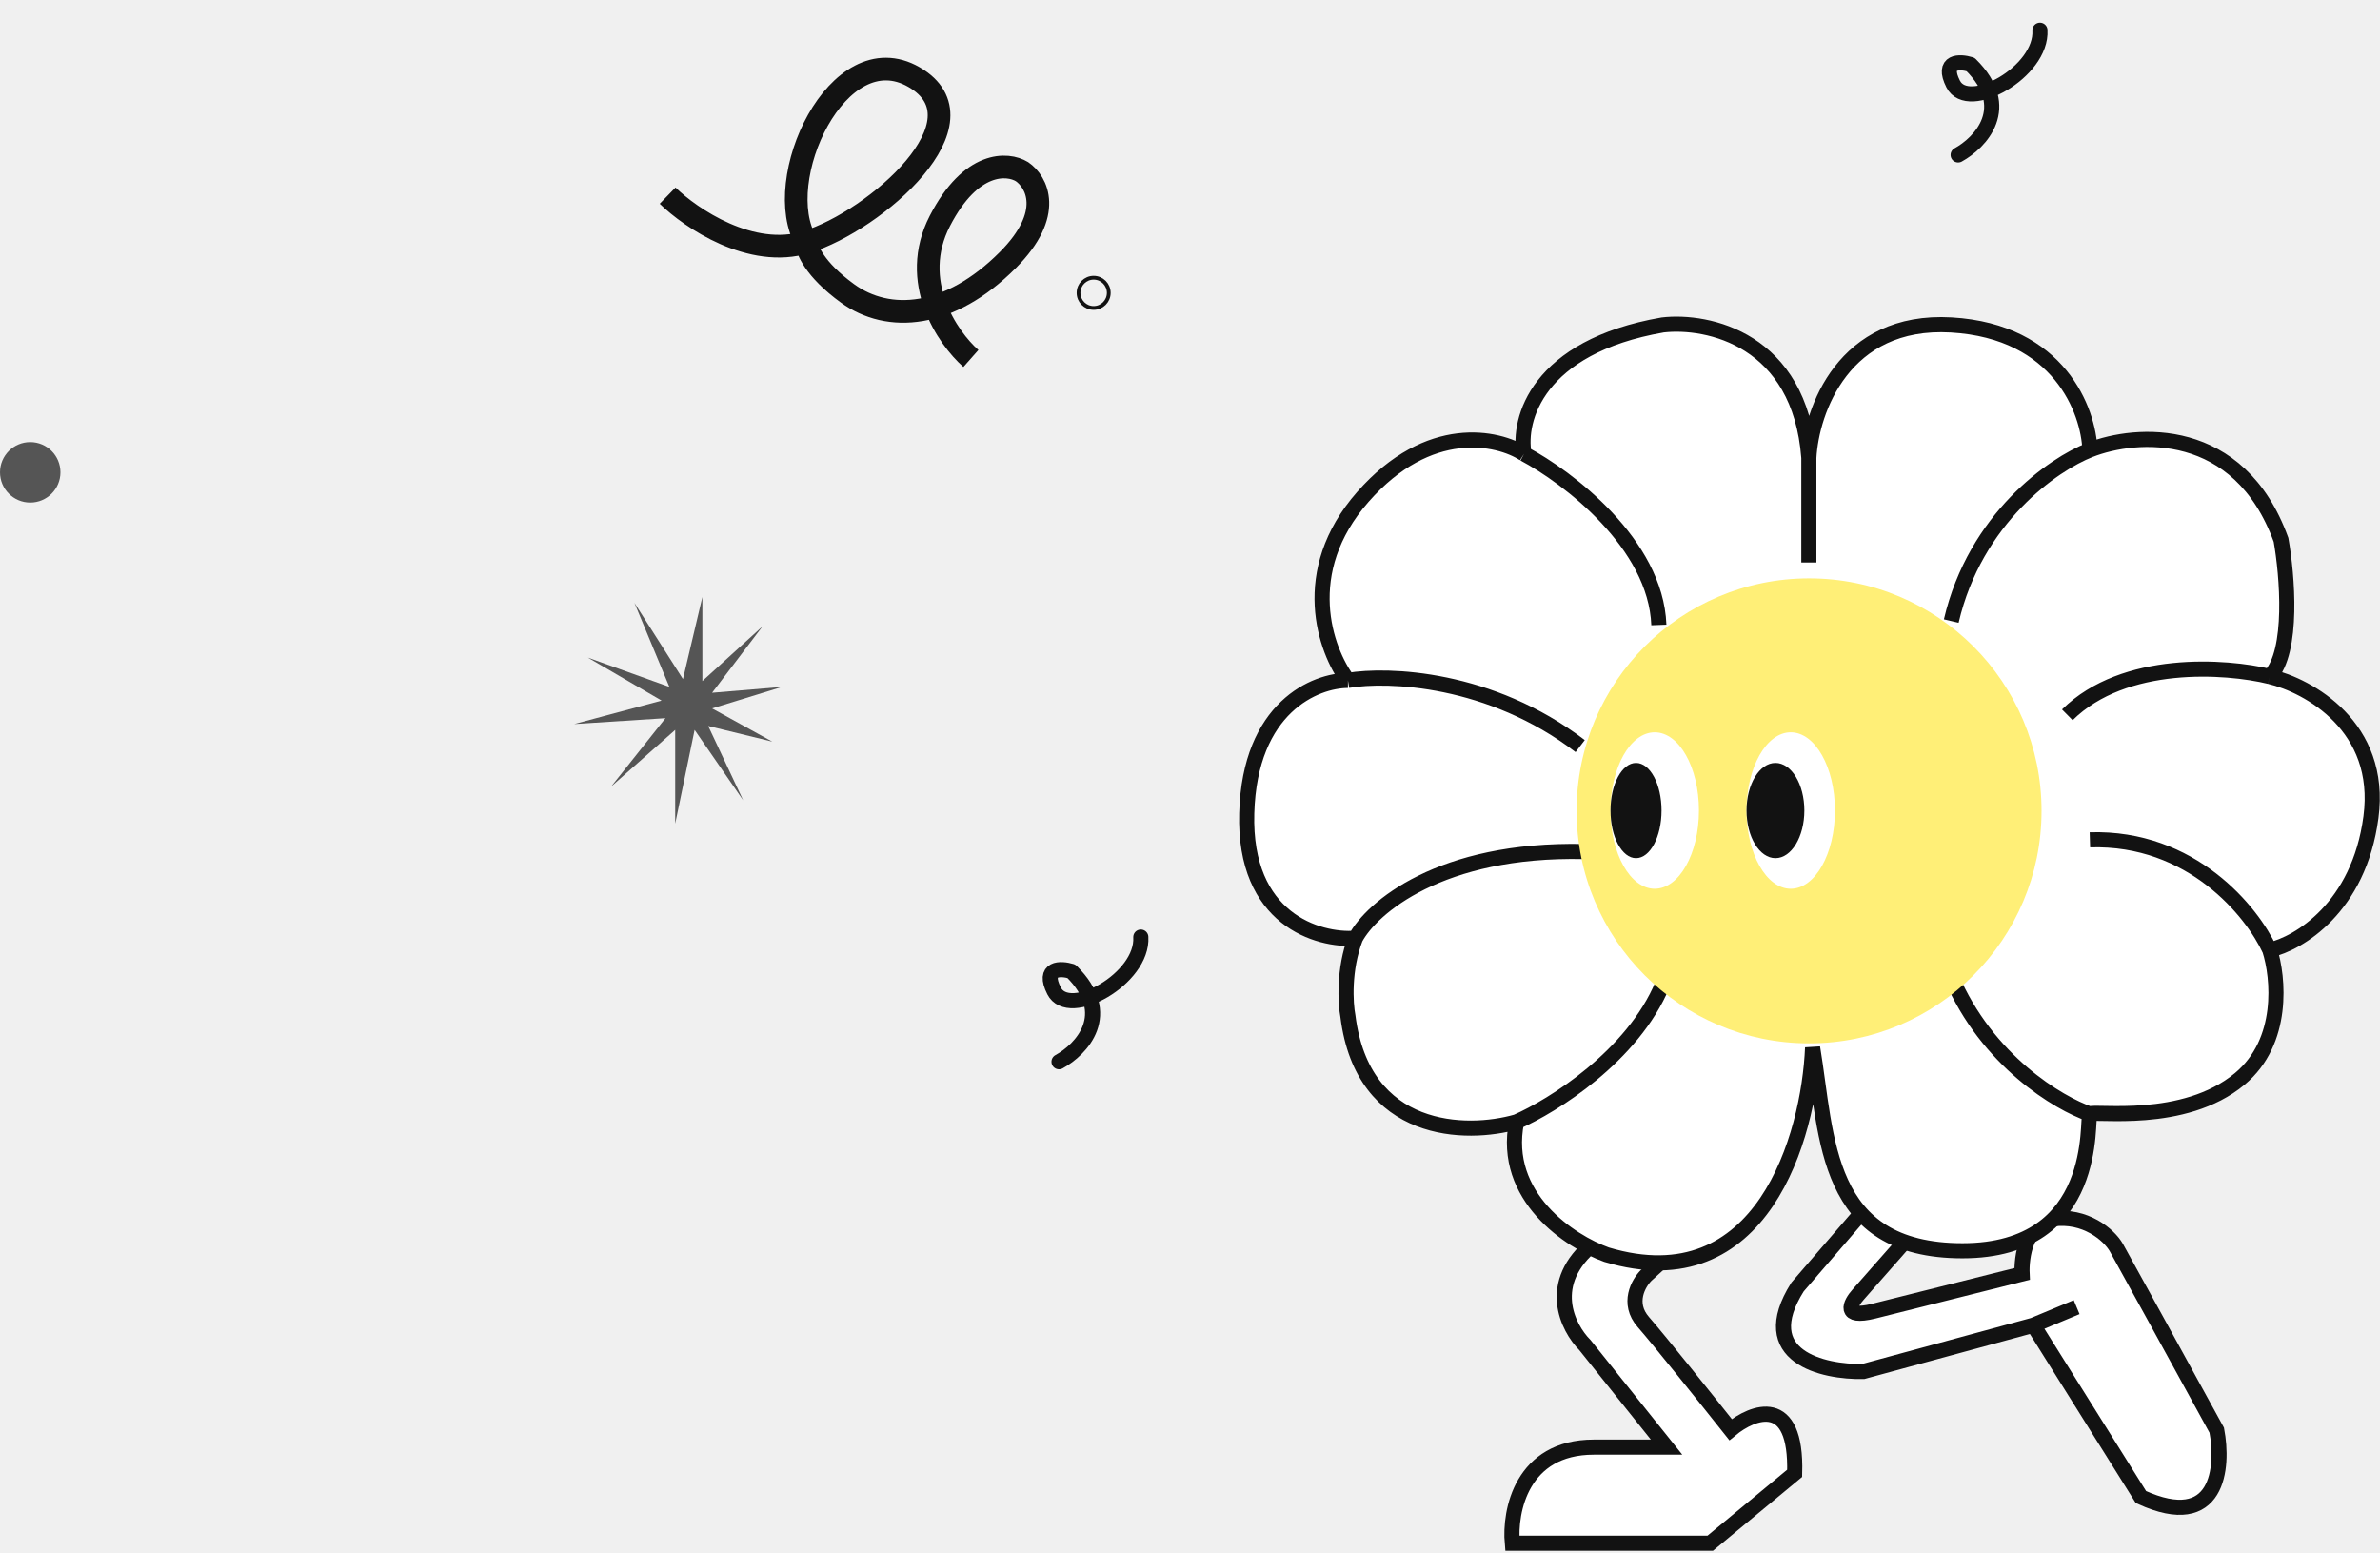
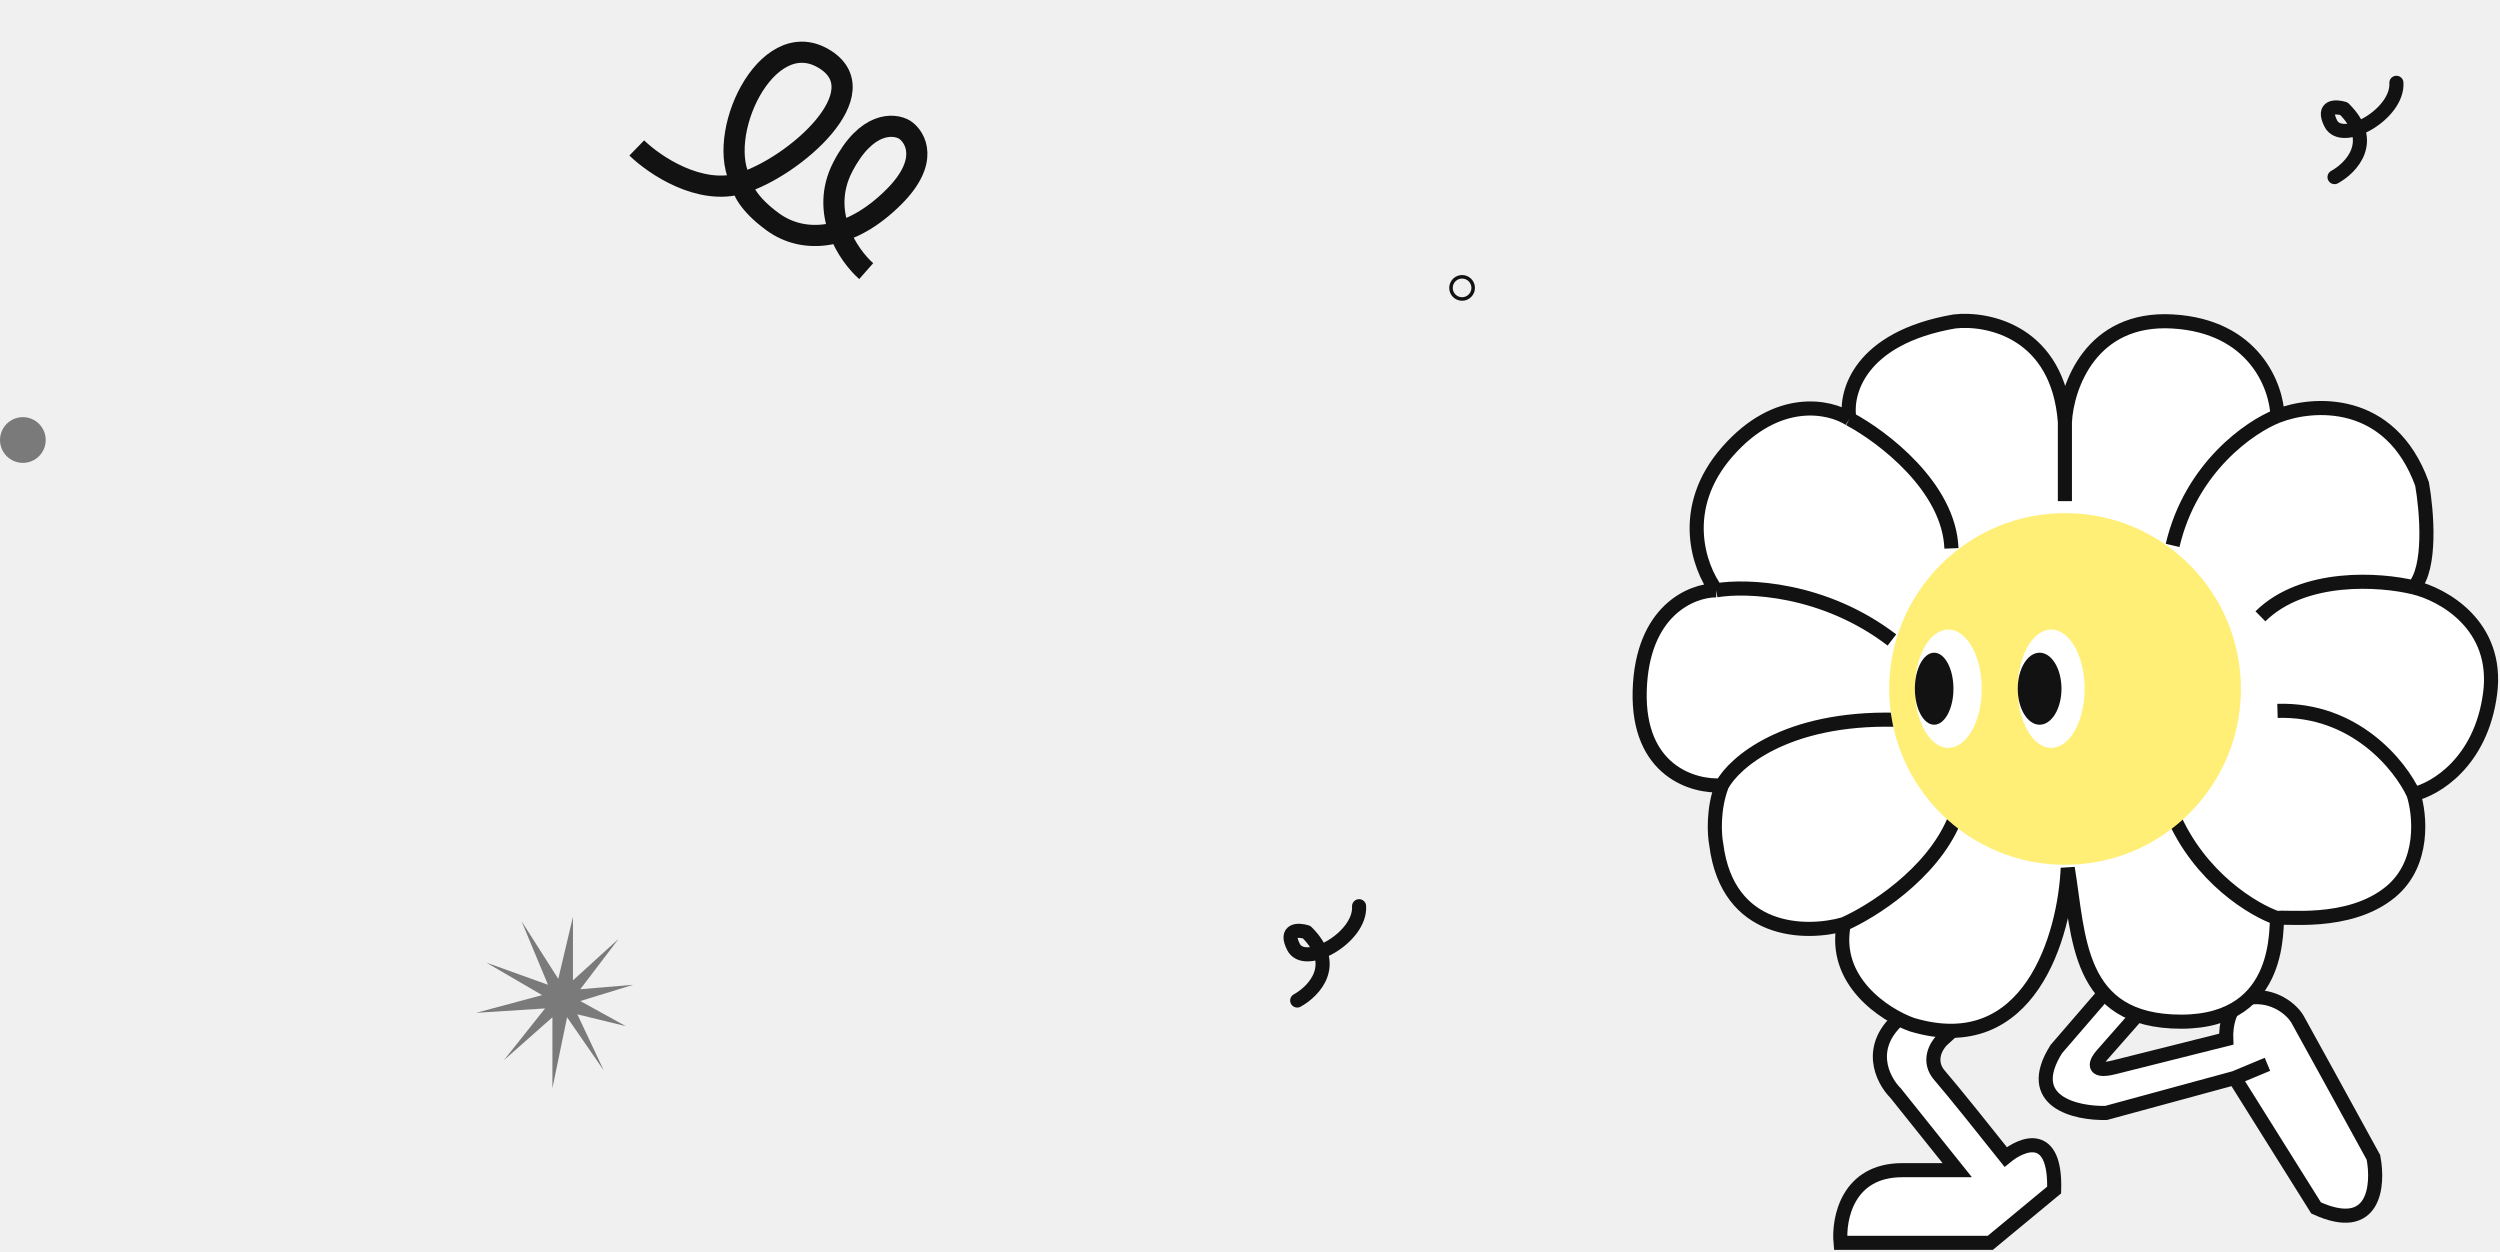
- <svg xmlns="http://www.w3.org/2000/svg" width="630" height="411" viewBox="0 0 630 411" fill="none">
-   <path d="M435.757 337.535L469.661 306.714C462.881 296.235 453.479 302.348 449.626 306.714C445.774 309.796 434.832 318.58 421.887 329.059C408.942 339.539 414.952 351.405 419.576 356.028L441.151 382.997H421.887C402.778 382.997 399.542 399.948 400.312 408.424H452.709L475.055 389.931C475.671 368.973 464.01 373.493 458.103 378.373C452.195 370.925 439.302 354.795 434.987 349.864C430.672 344.932 433.703 339.59 435.757 337.535Z" fill="white" stroke="#121212" stroke-width="4" />
-   <path d="M491.873 342.616L520.823 309.731C522.425 296.886 513.27 299.73 508.492 302.758L475.816 340.614C464.199 359.043 482.576 363.199 493.216 362.973L538.228 350.727L566.722 396.212C587.291 405.611 588.669 388.337 586.787 378.526C578.564 363.523 561.734 332.849 560.204 330.173C558.292 326.828 551.983 321.382 543.286 322.627C536.329 323.623 535.038 332.728 535.262 337.157C525.641 339.58 504.317 344.945 495.984 347.011C487.651 349.078 489.771 344.942 491.873 342.616Z" fill="white" />
-   <path d="M538.228 350.727L566.722 396.212C587.291 405.611 588.669 388.337 586.787 378.526C578.564 363.523 561.734 332.849 560.204 330.173C558.292 326.828 551.983 321.382 543.286 322.627C536.329 323.623 535.038 332.728 535.262 337.157C525.641 339.58 504.317 344.945 495.984 347.011C487.651 349.078 489.771 344.942 491.873 342.616L520.823 309.731C522.425 296.886 513.27 299.73 508.492 302.758L475.816 340.614C464.199 359.043 482.576 363.199 493.216 362.973L538.228 350.727ZM538.228 350.727L549.695 345.945" stroke="#121212" stroke-width="4" />
-   <path d="M516.508 85.994C487.94 84.339 479.476 108.739 478.814 121.146C476.435 89.715 452.032 84.615 440.128 85.994C406.799 91.783 401.773 111.152 403.426 120.113C396.483 115.632 378.231 111.635 360.773 131.485C343.315 151.336 350.855 172.152 356.807 180.078C348.21 180.078 330.817 187.108 330.023 215.23C329.23 243.352 348.871 249.004 358.791 248.315C355.617 256.586 356.146 265.546 356.807 268.992C360.775 300.422 388.218 300.698 401.444 296.907C397.476 316.758 415.661 328.613 425.25 332.059C466.514 344.466 478.814 300.698 479.806 277.263C483.774 301.043 482.782 331.026 519.483 331.026C556.185 331.026 552.217 295.873 553.209 294.839C554.201 293.806 578.007 297.941 592.886 285.535C604.79 275.609 603.136 258.653 600.822 251.416C608.427 249.693 624.43 240.25 627.604 216.264C630.778 192.278 611.072 181.457 600.822 179.044C607.17 172.427 605.451 152.163 603.798 142.858C592.688 112.255 565.443 114.254 553.209 119.079C552.879 108.74 545.075 87.648 516.508 85.994Z" fill="white" />
-   <path d="M478.814 121.146C479.476 108.739 487.94 84.339 516.508 85.994C545.075 87.648 552.879 108.74 553.209 119.079M478.814 121.146C476.435 89.715 452.032 84.615 440.128 85.994C406.799 91.783 401.773 111.152 403.426 120.113M478.814 121.146V148.86M553.209 119.079C565.443 114.254 592.688 112.255 603.798 142.858C605.451 152.163 607.17 172.427 600.822 179.044M553.209 119.079C543.629 122.802 522.876 137.074 516.508 164.368M600.822 179.044C611.072 181.457 630.778 192.278 627.604 216.264C624.43 240.25 608.427 249.693 600.822 251.416M600.822 179.044C589.241 176.22 562.31 174.294 547.233 189.182M600.822 251.416C603.136 258.653 604.79 275.609 592.886 285.535C578.007 297.941 554.201 293.806 553.209 294.839M600.822 251.416C596.201 241.355 580.209 221.439 553.209 222.266M553.209 294.839C552.217 295.873 556.185 331.026 519.483 331.026C482.782 331.026 483.774 301.043 479.806 277.263C478.814 300.698 466.514 344.466 425.25 332.059C415.661 328.613 397.476 316.758 401.444 296.907M553.209 294.839C544.935 292.015 526.006 280.784 516.483 258.452M401.444 296.907C388.218 300.698 360.775 300.422 356.807 268.992C356.146 265.546 355.617 256.586 358.791 248.315M401.444 296.907C411.024 292.705 432.169 279.543 440.104 260.52M358.791 248.315C348.871 249.004 329.23 243.352 330.023 215.23C330.817 187.108 348.21 180.078 356.807 180.078M358.791 248.315C363.081 240.321 381.184 224.541 419.274 225.368M356.807 180.078C350.855 172.152 343.315 151.336 360.773 131.485C378.231 111.635 396.483 115.632 403.426 120.113M356.807 180.078C367.38 178.288 394.476 179.256 418.282 197.453M403.426 120.113C414.983 126.249 438.3 143.897 439.112 165.402" stroke="#121212" stroke-width="4" />
-   <circle cx="478.874" cy="214.6" r="61.534" fill="#FFEF77" />
-   <ellipse cx="438.018" cy="214.512" rx="11.702" ry="20.703" fill="white" />
-   <ellipse cx="474.022" cy="214.512" rx="11.702" ry="20.703" fill="white" />
-   <ellipse cx="433.067" cy="214.514" rx="6.751" ry="12.602" fill="#121212" />
-   <ellipse cx="469.971" cy="214.514" rx="7.651" ry="12.602" fill="#121212" />
-   <path d="M185.925 158L180.785 179.724L167.935 159.552L177.187 181.793L155.598 174.034L175.131 185.414L152 191.621L176.159 190.069L161.766 208.172L178.729 193.172V218L183.869 193.172L196.72 211.793L187.467 192.138L204.43 196.276L188.495 187.483L207 181.793L188.495 183.345L201.86 165.759L185.925 180.241V158Z" fill="#555555" />
-   <circle cx="289.5" cy="77.5" r="4" stroke="#121212" />
-   <circle cx="8" cy="125" r="8" fill="#555555" />
-   <path d="M176.722 51.773C182.875 57.762 198.84 68.604 213.481 64.063M213.481 64.063C231.783 58.387 262.041 32.001 241.941 20.396C221.841 8.792 203.739 47.88 213.481 64.063ZM213.481 64.063C213.473 65.953 215.63 71.313 224.326 77.633C235.195 85.533 251.34 84.296 266.762 68.836C279.1 56.469 274.415 48.079 270.53 45.43C266.731 43.101 257.066 42.447 248.794 58.462C240.522 74.477 250.822 89.412 257.007 94.877" stroke="#121212" stroke-width="6" stroke-linejoin="round" />
-   <path d="M280.331 281C286.236 277.765 295.16 268.447 283.612 257.059C280.769 256.196 275.869 256.023 279.019 262.235C282.956 270 302.64 259 301.984 248" stroke="#121212" stroke-width="4" stroke-linecap="round" stroke-linejoin="round" />
-   <path d="M518.331 41C524.236 37.765 533.16 28.447 521.612 17.059C518.769 16.196 513.869 16.023 517.019 22.235C520.956 30 540.64 19 539.984 8" stroke="#121212" stroke-width="4" stroke-linecap="round" stroke-linejoin="round" />
+ <svg xmlns="http://www.w3.org/2000/svg" width="709" height="355" viewBox="0 0 709 355" fill="none">
+   <path d="M550.707 295.02L578.184 270.041C572.689 261.549 565.07 266.503 561.947 270.041C558.825 272.539 549.958 279.658 539.467 288.151C528.975 296.644 533.846 306.26 537.593 310.007L555.078 331.863H539.467C523.98 331.863 521.357 345.602 521.981 352.471H564.445L582.555 337.484C583.055 320.498 573.604 324.162 568.817 328.117C564.029 322.08 553.58 309.008 550.083 305.011C546.586 301.015 549.042 296.685 550.707 295.02Z" fill="white" stroke="#121212" stroke-width="4" />
+   <path d="M596.186 299.137L619.648 272.486C620.946 262.076 613.526 264.381 609.654 266.835L583.173 297.514C573.758 312.45 588.651 315.818 597.275 315.635L633.754 305.711L656.846 342.573C673.516 350.19 674.633 336.191 673.107 328.24C666.443 316.081 652.804 291.221 651.564 289.053C650.014 286.342 644.901 281.929 637.853 282.938C632.214 283.745 631.168 291.124 631.35 294.713C623.553 296.677 606.271 301.025 599.518 302.699C592.764 304.374 594.483 301.023 596.186 299.137Z" fill="white" />
+   <path d="M633.754 305.711L656.846 342.573C673.516 350.19 674.633 336.191 673.107 328.24C666.443 316.081 652.804 291.221 651.564 289.053C650.014 286.342 644.901 281.929 637.853 282.938C632.214 283.745 631.168 291.124 631.35 294.713C623.553 296.677 606.271 301.025 599.518 302.699C592.764 304.374 594.483 301.023 596.186 299.137L619.648 272.486C620.946 262.076 613.526 264.381 609.654 266.835L583.173 297.514C573.758 312.45 588.651 315.818 597.275 315.635L633.754 305.711ZM633.754 305.711L643.047 301.835" stroke="#121212" stroke-width="4" />
+   <path d="M616.152 91.163C593 89.822 586.14 109.596 585.604 119.651C583.676 94.178 563.899 90.045 554.251 91.163C527.24 95.854 523.167 111.552 524.507 118.814C518.88 115.183 504.088 111.943 489.94 128.031C475.791 144.118 481.902 160.988 486.726 167.412C479.758 167.412 465.662 173.109 465.019 195.9C464.376 218.691 480.294 223.272 488.333 222.713C485.761 229.416 486.19 236.678 486.726 239.471C489.941 264.943 512.182 265.166 522.9 262.094C519.685 278.182 534.423 287.79 542.194 290.583C575.636 300.637 585.604 265.166 586.408 246.174C589.624 265.446 588.82 289.745 618.564 289.745C648.308 289.745 645.092 261.256 645.896 260.418C646.7 259.58 665.994 262.932 678.052 252.877C687.699 244.833 686.359 231.092 684.483 225.227C690.646 223.83 703.616 216.177 706.188 196.738C708.761 177.299 692.79 168.529 684.483 166.574C689.628 161.211 688.235 144.789 686.895 137.247C677.891 112.446 655.811 114.066 645.896 117.976C645.628 109.597 639.304 92.503 616.152 91.163Z" fill="white" />
+   <path d="M585.604 119.651C586.14 109.596 593 89.822 616.152 91.163C639.304 92.503 645.628 109.597 645.896 117.976M585.604 119.651C583.676 94.178 563.899 90.045 554.251 91.163C527.24 95.854 523.167 111.552 524.507 118.814M585.604 119.651V142.112M645.896 117.976C655.811 114.066 677.891 112.446 686.895 137.247C688.235 144.789 689.628 161.211 684.483 166.574M645.896 117.976C638.132 120.994 621.313 132.56 616.152 154.68M684.483 166.574C692.79 168.529 708.761 177.299 706.188 196.738C703.616 216.177 690.646 223.83 684.483 225.227M684.483 166.574C675.098 164.285 653.272 162.724 641.053 174.79M684.483 225.227C686.359 231.092 687.699 244.833 678.052 252.877C665.994 262.932 646.7 259.58 645.896 260.418M684.483 225.227C680.738 217.073 667.778 200.932 645.896 201.602M645.896 260.418C645.092 261.256 648.308 289.745 618.564 289.745C588.82 289.745 589.624 265.446 586.408 246.174C585.604 265.166 575.636 300.637 542.194 290.583C534.423 287.79 519.685 278.182 522.9 262.094M645.896 260.418C639.19 258.13 623.85 249.027 616.132 230.929M522.9 262.094C512.182 265.166 489.941 264.943 486.726 239.471C486.19 236.678 485.761 229.416 488.333 222.713M522.9 262.094C530.665 258.688 547.801 248.022 554.232 232.605M488.333 222.713C480.294 223.272 464.376 218.691 465.019 195.9C465.662 173.109 479.758 167.412 486.726 167.412M488.333 222.713C491.81 216.235 506.481 203.446 537.351 204.116M486.726 167.412C481.902 160.988 475.791 144.118 489.94 128.031C504.088 111.943 518.88 115.183 524.507 118.814M486.726 167.412C495.294 165.961 517.253 166.746 536.547 181.493M524.507 118.814C533.873 123.787 552.77 138.09 553.428 155.518" stroke="#121212" stroke-width="4" />
+   <circle cx="585.651" cy="195.389" r="49.869" fill="#FFEF77" />
+   <ellipse cx="552.538" cy="195.319" rx="9.484" ry="16.779" fill="white" />
+   <ellipse cx="581.718" cy="195.319" rx="9.484" ry="16.779" fill="white" />
+   <ellipse cx="548.526" cy="195.319" rx="5.471" ry="10.213" fill="#121212" />
+   <ellipse cx="578.435" cy="195.319" rx="6.201" ry="10.213" fill="#121212" />
+   <path d="M162.494 260L158.328 277.606L147.914 261.258L155.412 279.283L137.916 272.995L153.746 282.217L135 287.247L154.579 285.99L142.915 300.661L156.662 288.505V308.626L160.828 288.505L171.242 303.596L163.744 287.667L177.491 291.02L164.577 283.894L179.574 279.283L164.577 280.54L175.408 266.288L162.494 278.025V260Z" fill="#7A7A7A" />
+   <circle cx="414.647" cy="81.647" r="3.147" stroke="#121212" />
+   <path d="M12.967 124.788C12.967 128.368 10.064 131.271 6.483 131.271C2.903 131.271 0 128.368 0 124.788C0 121.207 2.903 118.304 6.483 118.304C10.064 118.304 12.967 121.207 12.967 124.788Z" fill="#7A7A7A" />
+   <path d="M180.588 41.959C185.574 46.812 198.513 55.599 210.379 51.919M210.379 51.919C225.211 47.318 249.733 25.935 233.443 16.53C217.153 7.125 202.483 38.804 210.379 51.919ZM210.379 51.919C210.372 53.45 212.12 57.794 219.167 62.916C227.976 69.319 241.06 68.316 253.559 55.787C263.558 45.764 259.761 38.965 256.613 36.818C253.534 34.931 245.701 34.401 238.997 47.38C232.294 60.359 240.641 72.462 245.653 76.891" stroke="#121212" stroke-width="6" stroke-linejoin="round" />
+   <path d="M367.889 283.744C372.675 281.122 379.907 273.571 370.548 264.341C368.244 263.642 364.273 263.502 366.826 268.537C370.016 274.829 385.969 265.915 385.437 257" stroke="#121212" stroke-width="4" stroke-linecap="round" stroke-linejoin="round" />
+   <path d="M662.073 50.228C666.859 47.606 674.091 40.054 664.732 30.825C662.427 30.126 658.457 29.986 661.009 35.02C664.2 41.313 680.153 32.398 679.621 23.483" stroke="#121212" stroke-width="4" stroke-linecap="round" stroke-linejoin="round" />
</svg>
